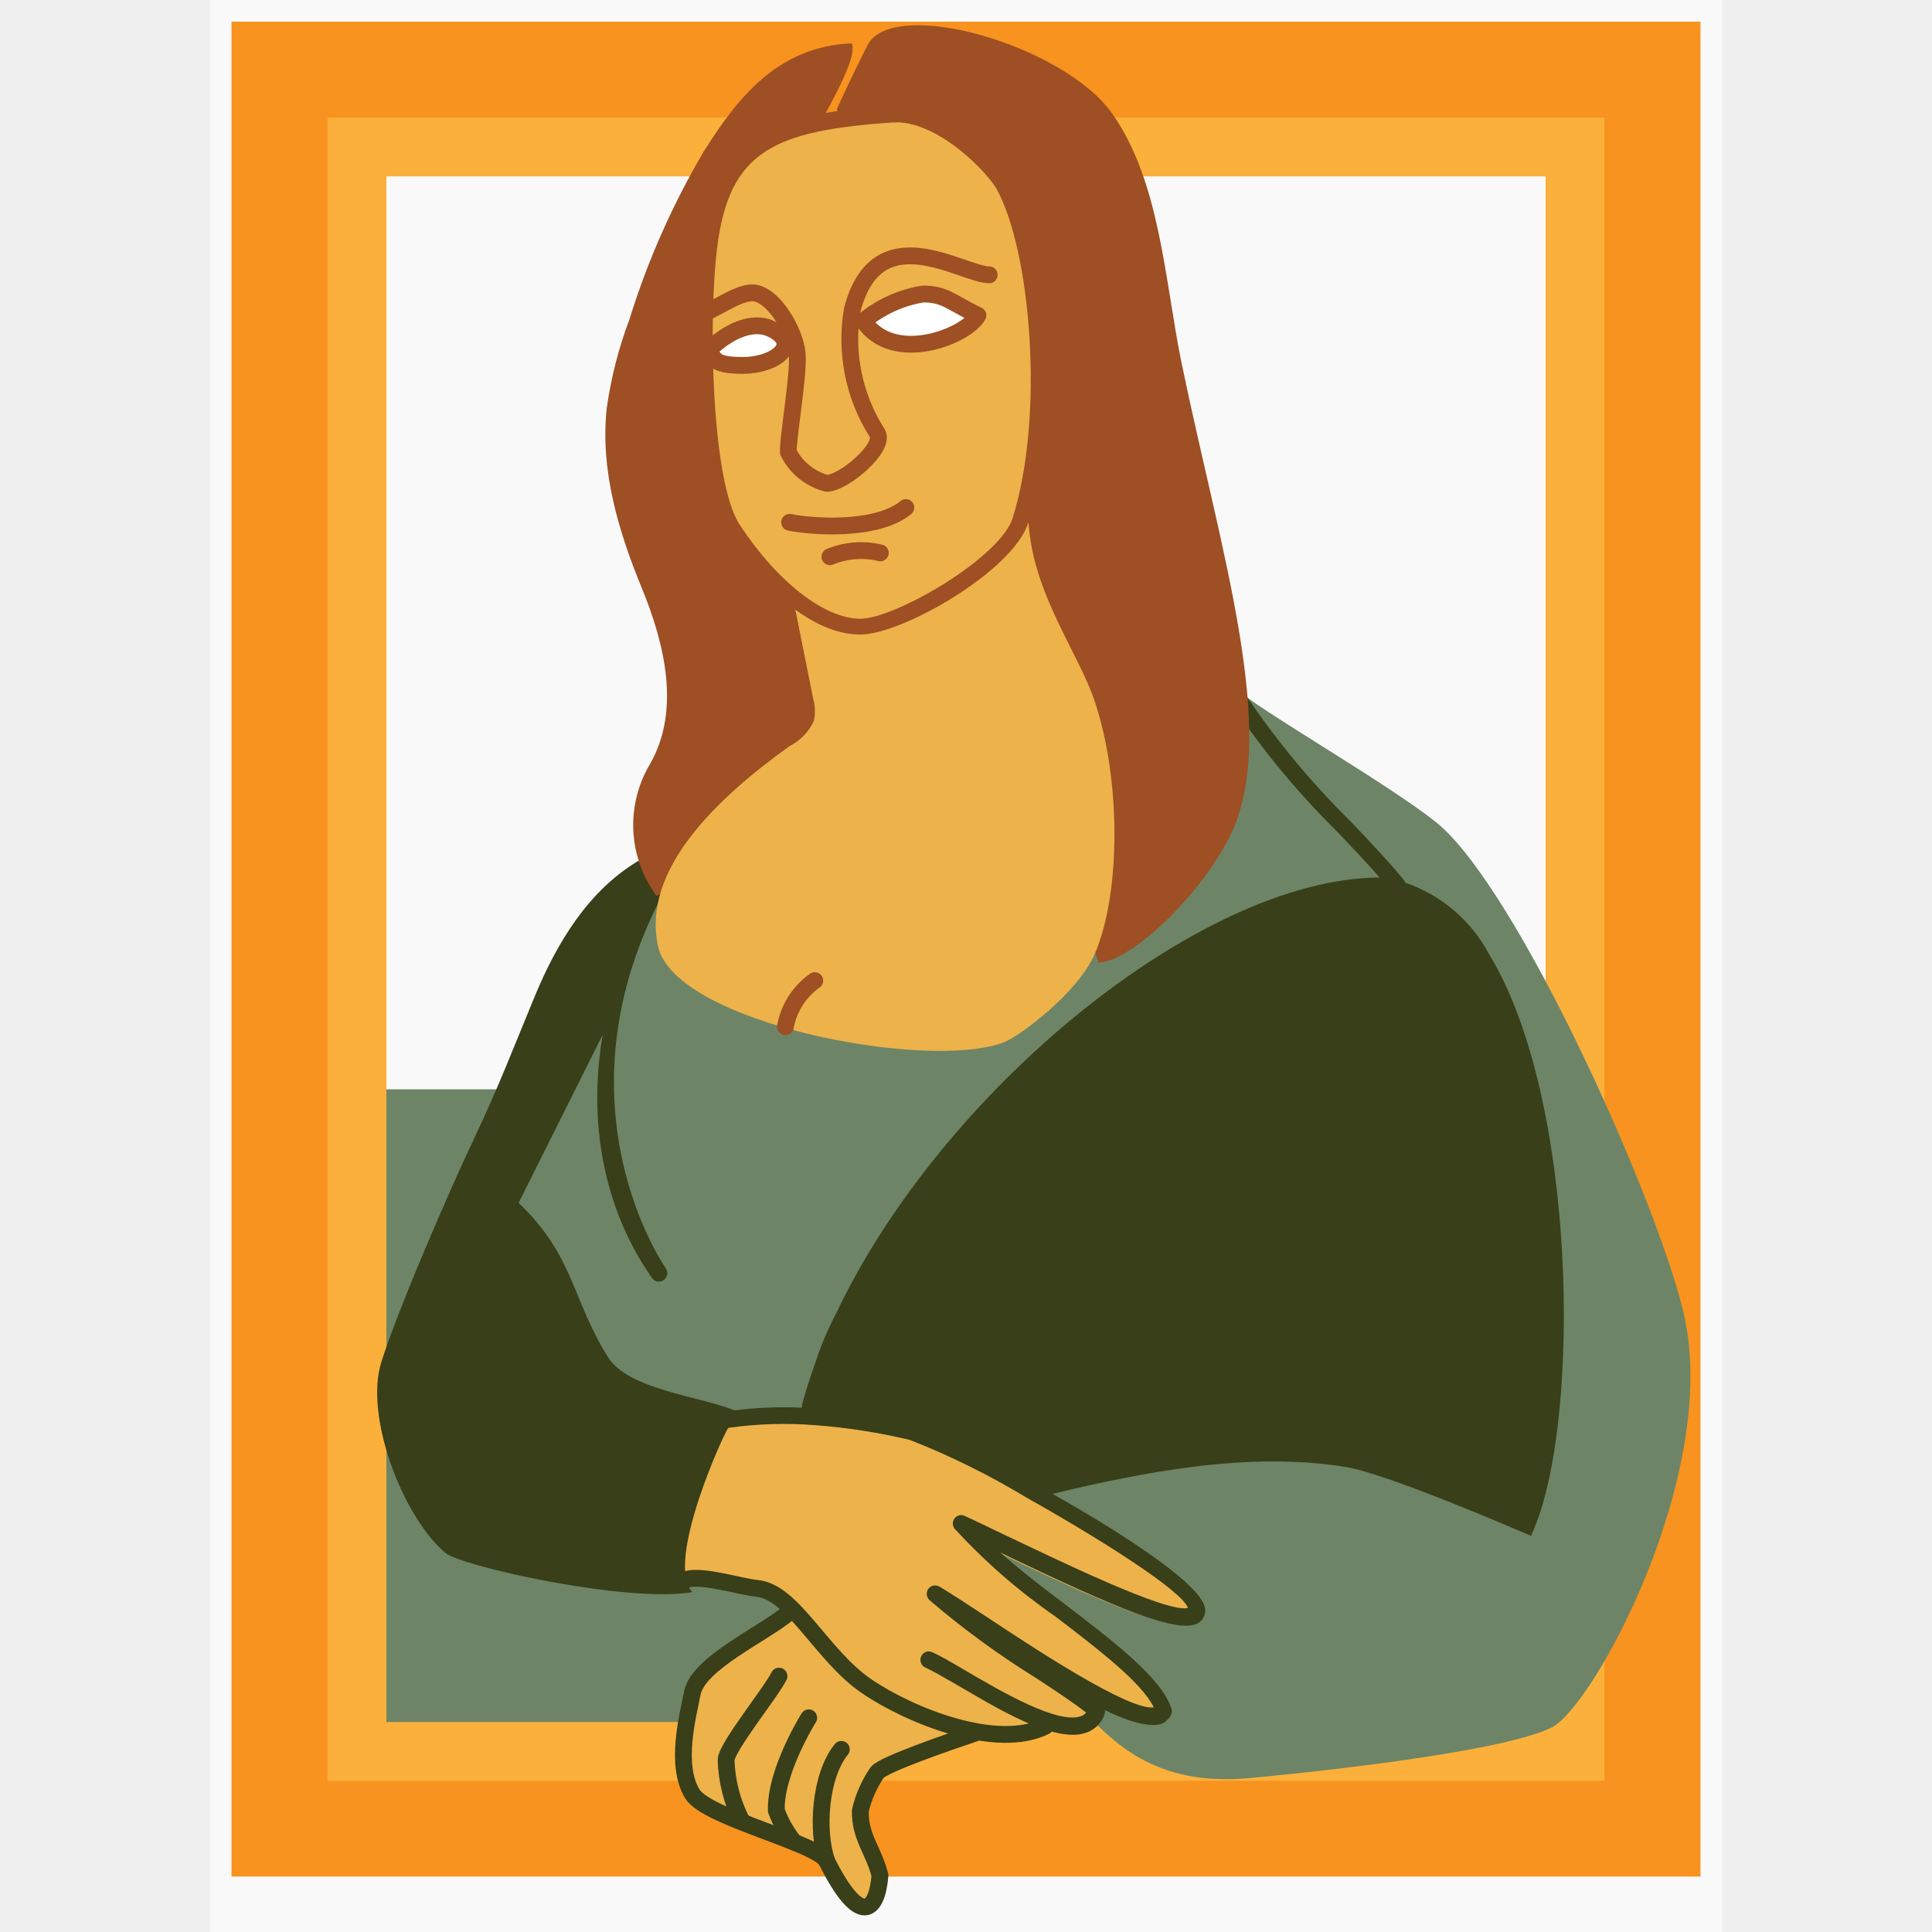
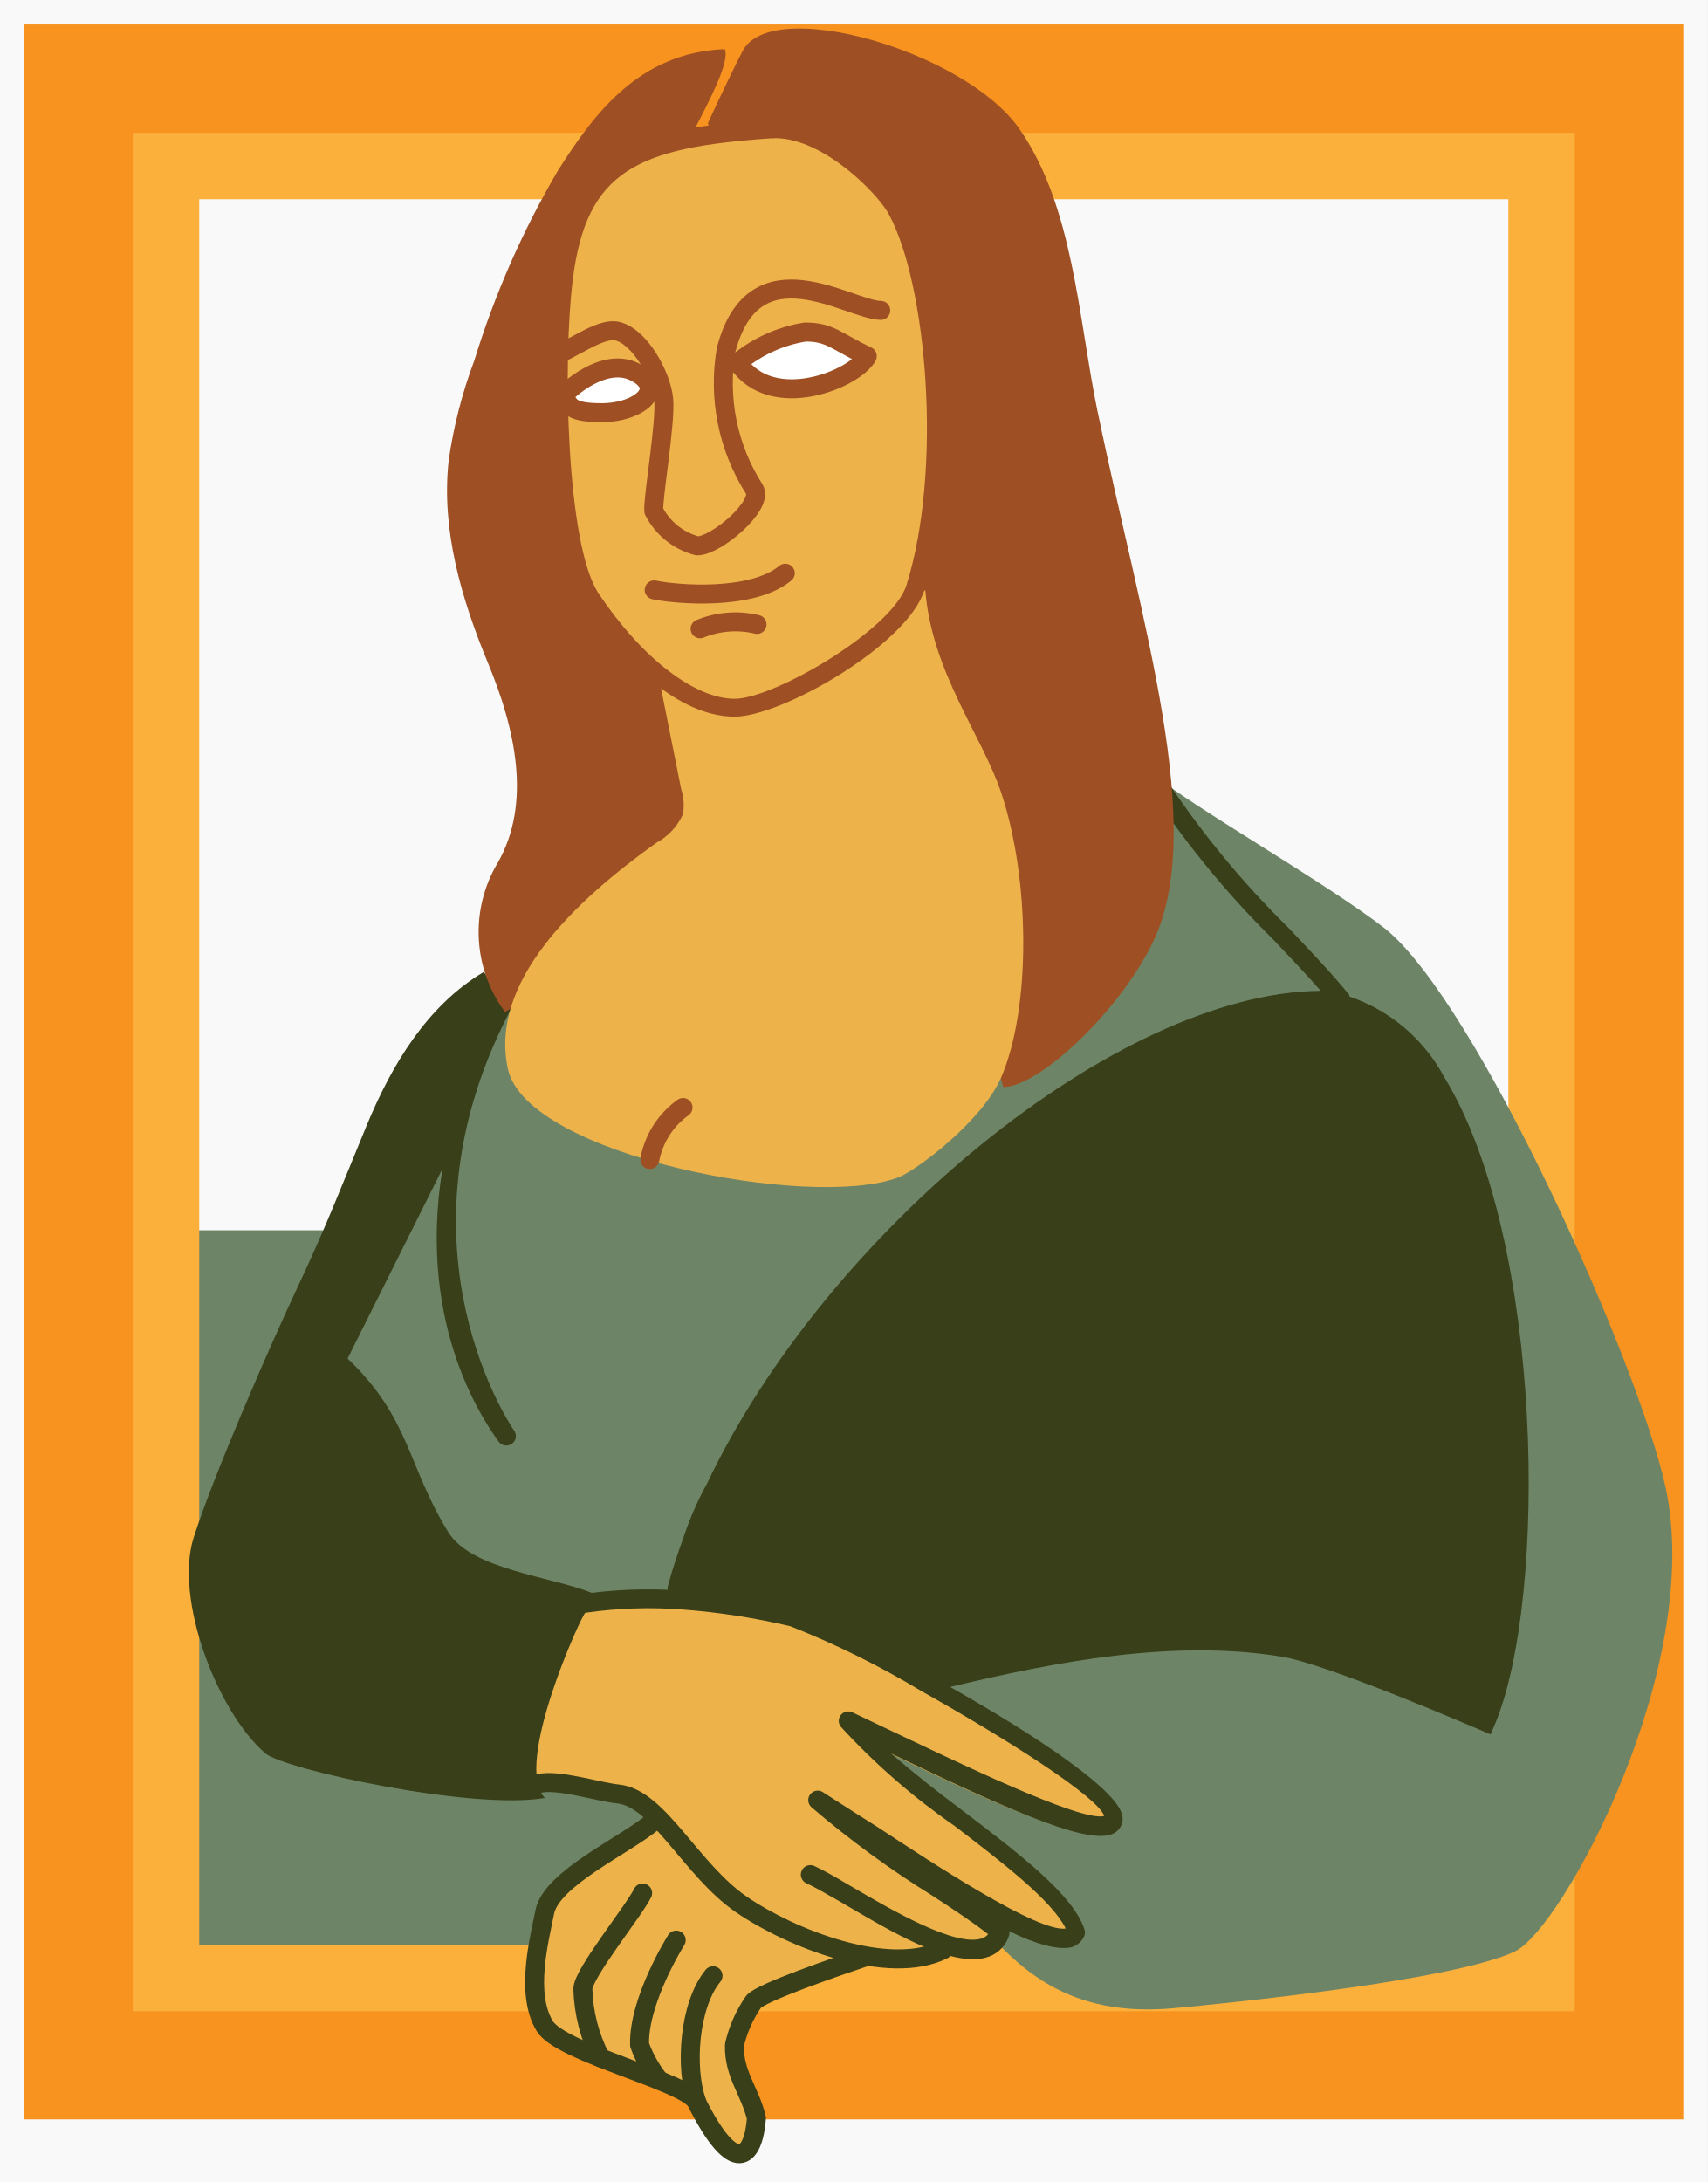
- <svg xmlns="http://www.w3.org/2000/svg" viewBox="0 0 115 115">
-   <rect x="12.5" width="90" height="115" style="fill:#f9f9f9" />
-   <rect x="17.28" y="4.8" width="80.45" height="103.41" style="fill:#f9f9f9" />
-   <path d="M94.22,8.29V104.7H20.78V8.29H94.22m7-7H13.78V111.7h87.44V1.29Z" style="fill:#f7931e" />
-   <rect x="20.34" y="64.84" width="42" height="39" style="fill:#6d8566" />
-   <path d="M92,10.5v92H23v-92H92M95.5,7h-76v99h76V7Z" style="fill:#fbb03b" />
-   <path d="M39.34,52.84c4.26-4.62,30.4-15.14,34-12,1.74,1.52,9.19,5.75,12.14,8.1,4.86,3.9,13.34,22.89,14.78,29.42,2.08,9.48-5.44,23.29-7.92,24.48-3.19,1.54-15.22,2.75-18,3-11,1-11-10-19-13-7.14-2.68-22.53-9.53-30-8C22.11,85.5,34.11,58.51,39.34,52.84Z" style="fill:#6d8566" />
-   <path d="M46.94,96c-1.49,1.26-5.39,3-5.73,4.78-.27,1.39-1.05,4.27,0,6,.87,1.42,7.47,2.93,8,4,2,4,3,3,3.17.85-.38-1.49-1.21-2.31-1.17-3.85a6.69,6.69,0,0,1,1-2.27c.35-.48,4.38-1.86,5.81-2.34" style="fill:#edb24a;stroke:#383f19;stroke-linecap:round;stroke-linejoin:round" />
-   <path d="M54.43,85a28.81,28.81,0,0,0-10.85-.71c-.26,0-4.14,3.65-4.4,4.68-.31,1.28.7,4.14.7,4.14.46.72,3.24,1.45,4.12,1.64a11.14,11.14,0,0,0,1.36.25c1,.1,2,1.29,3,2.55a15.48,15.48,0,0,0,3,3,16.87,16.87,0,0,0,8.31,2.87,5.52,5.52,0,0,0,2.5-.52.46.46,0,0,0,.2-.19,4.77,4.77,0,0,0,1.12.17,2.3,2.3,0,0,0,.81-.13,1.71,1.71,0,0,0,1-1.1.44.44,0,0,0,0-.2c1.41.69,2.5,1,3.17.82a1,1,0,0,0,.67-.58.47.47,0,0,0,0-.35c-.59-1.75-3.28-3.81-6.14-6-1.3-1-2.62-2-3.73-3,6.72,3.24,10.33,4.75,11.44,4a.84.84,0,0,0,.39-.73C71.24,93.27,56.06,85.38,54.43,85Z" style="fill:#edb24a" />
-   <path d="M40.9,94c1-.25,3.11.44,4.18.55,2.13.21,3.84,4,6.49,5.81s7.78,3.82,10.64,2.4" style="fill:none;stroke:#383f19;stroke-linecap:round;stroke-linejoin:round" />
-   <path d="M88.62,56.77a8.92,8.92,0,0,0-5-4.24s0-.06,0-.08c-.94-1.15-2.06-2.33-3.24-3.57a48.52,48.52,0,0,1-6.73-8.27.48.48,0,0,0-.68-.17.5.5,0,0,0-.18.68,49.22,49.22,0,0,0,6.87,8.45c.87.92,1.71,1.8,2.46,2.66C71.38,52.3,56,65,49.76,78.2a17.71,17.71,0,0,0-1.22,2.9c-.31.85-.58,1.7-.81,2.54a.76.76,0,0,0,0,.15,23.29,23.29,0,0,0-4,.16c-2.18-.87-6.33-1.23-7.55-3.18-2.18-3.52-2-6-5.31-9.17l5-10c-1.43,8.52,2.38,13.63,2.94,14.47a.49.49,0,0,0,.41.22.47.47,0,0,0,.28-.09.5.5,0,0,0,.14-.69c-.69-1-6.54-10.43-.11-22.43a.49.49,0,0,0-.21-.67.47.47,0,0,0-.38,0L38,51.24c-3,1.79-4.86,4.9-6.18,8.09s-2.12,5.32-3.6,8.44-4.5,10.08-5.52,13.3,1.25,9.17,3.8,11.36c1,.82,10.84,3,14.72,2.34-1.71-1.72,2-9.76,2.14-9.78a23.41,23.41,0,0,1,5.14-.16,35.75,35.75,0,0,1,5.66.88,45.63,45.63,0,0,1,6.92,3.42c4.42,2.48,9.3,5.57,9.63,6.58-1.24.34-8.06-3-11-4.39-.89-.43-1.68-.81-2.29-1.09a.49.49,0,0,0-.6.15.5.5,0,0,0,0,.61,35.71,35.71,0,0,0,6,5.23c2.53,1.93,5.13,3.92,5.86,5.41-1.45.21-6.94-3.39-9.91-5.36-1.16-.76-2.16-1.42-2.85-1.83a.51.51,0,0,0-.66.13.52.52,0,0,0,.06.67,51.42,51.42,0,0,0,6.44,4.7c1.13.75,2.13,1.4,2.89,2a.71.71,0,0,1-.3.21c-1.38.52-4.85-1.52-6.93-2.74-.83-.49-1.49-.87-1.94-1.07a.49.49,0,0,0-.65.26.5.5,0,0,0,.25.66c.39.17,1.06.56,1.83,1,2.18,1.27,5,3,6.95,3a2.25,2.25,0,0,0,.84-.14,1.74,1.74,0,0,0,1.06-1.12.5.5,0,0,0,0-.21c1.46.71,2.58,1,3.27.85a1.09,1.09,0,0,0,.69-.6.5.5,0,0,0,0-.36c-.6-1.81-3.38-3.93-6.33-6.19-1.34-1-2.7-2.06-3.84-3.07,6.92,3.33,10.65,4.89,11.79,4.18a.88.88,0,0,0,.4-.76c0-1.36-4.6-4.38-9.09-6.92,5.54-1.33,11.8-2.54,17.51-1.59,2.47.41,10.43,3.86,10.51,3.89l.46.2.2-.46C94.11,84.28,93.86,65.3,88.62,56.77Z" style="fill:#383f19" />
-   <path d="M41.9,9A47.11,47.11,0,0,0,37.47,19a24.8,24.8,0,0,0-1.35,5.26c-.41,3.66.67,7.31,2.07,10.71s2.32,7.34.5,10.51a7.1,7.1,0,0,0,.39,7.85l15.76-7.94L49.15,6.73C50,5.15,51,3.22,50.7,2.58,46.21,2.77,43.84,5.94,41.9,9Z" style="fill:#9e4f23" />
-   <path d="M70.33,21.6c-1-4.87-1.26-10.76-4.12-14.83s-13-7-14.56-4.1c-.35.65-1.23,2.5-1.84,3.82l15.57,50.8c1.85,0,6-3.86,7.83-7.52C76.21,43.77,72.66,32.88,70.33,21.6Z" style="fill:#9e4f23" />
-   <path d="M47.34,36.28l1.06,5.29a2.86,2.86,0,0,1,.05,1.33A3.16,3.16,0,0,1,47,44.41c-4.31,3.09-8.83,7.36-7.83,11.92s16,7.44,20.57,5.72c1-.39,4.46-3,5.43-5.28,1.56-3.64,1.55-10.37,0-15-1-3-3.66-6.35-3.95-10.67" style="fill:#edb24a" />
-   <path d="M51.21,37.27c-2.33,0-5.17-2.16-7.58-5.78-1.83-2.75-2-12.64-1.44-16.89C43,8.48,46,7.28,53.09,6.79h.25c2.86,0,5.87,3.21,6.44,4.23,2.07,3.74,2.93,13.68,1,19.94C59.93,33.6,53.53,37.27,51.21,37.27Z" style="fill:#edb24a" />
-   <path d="M53.34,7.28c2.61,0,5.49,3.05,6,4,2,3.66,2.86,13.4.94,19.55-.74,2.37-7,6-9.07,6s-4.85-2.08-7.16-5.56c-1.71-2.55-1.9-12.26-1.36-16.55C43.41,9,46.05,7.78,53.12,7.29h.22m0-1h-.29c-6.84.48-10.51,1.6-11.35,8.25-.5,4-.49,14.23,1.51,17.23s5,6,8,6c2.5,0,9.12-3.8,10-6.67,2-6.33,1.14-16.45-1-20.33-.61-1.11-3.77-4.49-6.87-4.49Z" style="fill:#9e4f23" />
-   <path d="M47,31.09c1.17.25,5.16.58,6.92-.88" style="fill:none;stroke:#9e4f23;stroke-linecap:round;stroke-linejoin:round" />
-   <path d="M49.4,33.14a4.86,4.86,0,0,1,3-.23" style="fill:none;stroke:#9e4f23;stroke-linecap:round;stroke-linejoin:round" />
-   <path d="M41.46,18.79c1-.21,2.61-1.58,3.57-1.33,1.18.31,2.3,2.34,2.42,3.58s-.6,5.28-.52,5.89a3.57,3.57,0,0,0,2.28,1.84c1,0,3.56-2.17,3-3a10.4,10.4,0,0,1-1.48-7.33c1.48-5.67,6.48-2.11,8.15-2.08" style="fill:none;stroke:#9e4f23;stroke-linecap:round;stroke-linejoin:round" />
-   <path d="M42.12,21c.57.21.09.75,2.09.75s3.5-1.29,1.72-2.16S41.93,21,42.12,21Z" style="fill:#fff;stroke:#9e4f23;stroke-linecap:round;stroke-linejoin:round" />
-   <path d="M54.94,17.5c1.31,0,1.63.48,3.27,1.27-.64,1.21-5,3-6.81.34A7.37,7.37,0,0,1,54.94,17.5Z" style="fill:#fff;stroke:#9e4f23;stroke-linecap:round;stroke-linejoin:round" />
-   <path d="M48.5,58.37a4.32,4.32,0,0,0-1.75,2.74" style="fill:none;stroke:#9e4f23;stroke-linecap:round;stroke-linejoin:round" />
-   <path d="M46.37,99.77c-.45.93-3.15,4.25-3.15,5a8.57,8.57,0,0,0,.93,3.62" style="fill:none;stroke:#383f19;stroke-linecap:round;stroke-linejoin:round" />
-   <path d="M48.14,102.25s-2,3.18-1.93,5.52a6.52,6.52,0,0,0,1.06,1.88" style="fill:none;stroke:#383f19;stroke-linecap:round;stroke-linejoin:round" />
-   <path d="M50.08,104.13c-1.27,1.55-1.49,4.85-.87,6.64" style="fill:none;stroke:#383f19;stroke-linecap:round;stroke-linejoin:round" />
+ <svg xmlns="http://www.w3.org/2000/svg" id="Layer_1" data-name="Layer 1" viewBox="0 0 90 115">
+   <defs>
+     <style>.cls-1{fill:#f9f9f9;}.cls-2{fill:#f7931e;}.cls-3{fill:#6d8566;}.cls-4{fill:#fbb03b;}.cls-5,.cls-6{fill:#edb24a;}.cls-5,.cls-7{stroke:#383f19;}.cls-10,.cls-11,.cls-5,.cls-7{stroke-linecap:round;stroke-linejoin:round;}.cls-10,.cls-7{fill:none;}.cls-8{fill:#383f19;}.cls-9{fill:#9e4f23;}.cls-10,.cls-11{stroke:#9e4f23;}.cls-11{fill:#fff;}</style>
+   </defs>
+   <rect class="cls-1" width="90" height="115" />
+   <rect class="cls-1" x="4.78" y="4.8" width="80.45" height="103.41" />
+   <path class="cls-2" d="M81.72,8.29V104.7H8.28V8.29H81.72m7-7H1.28V111.7H88.72V1.29Z" />
+   <rect class="cls-3" x="7.84" y="64.84" width="42" height="39" />
+   <path class="cls-4" d="M79.5,10.5v92h-69v-92h69M83,7H7v99H83V7Z" />
+   <path class="cls-3" d="M26.84,52.84c4.26-4.62,30.4-15.14,34-12C62.58,42.36,70,46.59,73,48.94c4.86,3.9,13.34,22.89,14.78,29.42,2.08,9.48-5.44,23.29-7.92,24.48-3.19,1.54-15.22,2.75-18,3-11,1-11-10-19-13-7.14-2.68-22.53-9.53-30-8C9.61,85.5,21.61,58.51,26.84,52.84Z" />
+   <path class="cls-5" d="M34.44,96c-1.49,1.26-5.39,3-5.73,4.78-.27,1.4-1.05,4.27,0,6,.86,1.42,7.47,2.93,8,4,2,4,3,3,3.16.85-.37-1.49-1.2-2.31-1.16-3.85a6.57,6.57,0,0,1,1-2.27c.35-.48,4.38-1.86,5.81-2.34" />
+   <path class="cls-6" d="M41.93,85a28.85,28.85,0,0,0-10.84-.71c-.26,0-4.14,3.65-4.4,4.68-.32,1.28.7,4.14.7,4.14.46.72,3.24,1.46,4.12,1.65a13.41,13.41,0,0,0,1.36.25c1,.1,2,1.29,3,2.55a15.8,15.8,0,0,0,3,3,16.86,16.86,0,0,0,8.31,2.87,5.62,5.62,0,0,0,2.5-.52.47.47,0,0,0,.19-.19,4.79,4.79,0,0,0,1.12.17,2.32,2.32,0,0,0,.81-.13,1.69,1.69,0,0,0,1-1.1.47.47,0,0,0,0-.2c1.41.69,2.5,1,3.17.82a1,1,0,0,0,.67-.58.48.48,0,0,0,0-.35c-.58-1.75-3.28-3.82-6.14-6-1.3-1-2.62-2-3.73-3,6.71,3.23,10.33,4.74,11.44,4a.84.84,0,0,0,.4-.74C58.74,93.27,43.56,85.38,41.93,85Z" />
+   <path class="cls-7" d="M28.4,94c1-.25,3.11.44,4.18.55,2.13.21,3.84,4,6.49,5.82s7.78,3.81,10.64,2.39" />
+   <path class="cls-8" d="M76.12,56.77a8.92,8.92,0,0,0-5-4.25s0-.05,0-.08c-.94-1.15-2.06-2.33-3.24-3.57a48.34,48.34,0,0,1-6.73-8.27.5.5,0,0,0-.86.51,49.19,49.19,0,0,0,6.86,8.45c.87.92,1.71,1.8,2.46,2.66C58.88,52.3,43.52,65,37.26,78.2A16.9,16.9,0,0,0,36,81.1c-.31.85-.59,1.7-.81,2.54a.48.48,0,0,0,0,.15,24.08,24.08,0,0,0-4,.16c-2.17-.87-6.33-1.23-7.55-3.18-2.18-3.52-2-6-5.32-9.17l5-10C21.93,70.1,25.74,75.21,26.3,76a.5.5,0,0,0,.83-.55c-.69-1-6.54-10.43-.11-22.43a.5.5,0,0,0-.2-.68.49.49,0,0,0-.39,0l-.94-1.11c-3,1.79-4.85,4.91-6.17,8.1s-2.13,5.31-3.6,8.43-4.51,10.09-5.52,13.3,1.24,9.17,3.8,11.36c1,.83,10.84,3,14.72,2.34C27,93.05,30.71,85,30.85,85A23.31,23.31,0,0,1,36,84.83a36.71,36.71,0,0,1,5.66.88,46.47,46.47,0,0,1,6.91,3.42c4.42,2.48,9.3,5.57,9.63,6.58-1.24.34-8.06-3-11-4.38l-2.29-1.09a.5.5,0,0,0-.6.76,35.75,35.75,0,0,0,6,5.23c2.52,1.93,5.12,3.92,5.86,5.41-1.45.22-6.94-3.39-9.92-5.35C45,95.51,44,94.85,43.35,94.44a.5.5,0,0,0-.59.8,51.68,51.68,0,0,0,6.43,4.7c1.13.74,2.13,1.4,2.89,2a.7.7,0,0,1-.3.21c-1.38.52-4.85-1.52-6.93-2.74-.83-.49-1.49-.87-1.94-1.07a.5.5,0,0,0-.4.92c.39.17,1.06.56,1.83,1,2.17,1.27,5,3,6.95,3a2.39,2.39,0,0,0,.84-.14,1.74,1.74,0,0,0,1.06-1.13.49.49,0,0,0,0-.21c1.45.71,2.58,1,3.27.85a1.06,1.06,0,0,0,.69-.6.5.5,0,0,0,0-.36c-.6-1.81-3.38-3.93-6.33-6.18-1.34-1-2.7-2.07-3.85-3.07,6.92,3.33,10.65,4.89,11.79,4.17a.86.86,0,0,0,.41-.76c0-1.36-4.61-4.38-9.09-6.92,5.54-1.33,11.8-2.54,17.51-1.59,2.47.41,10.43,3.86,10.51,3.89l.46.2.2-.46C81.61,84.28,81.36,65.3,76.12,56.77Z" />
+   <path class="cls-9" d="M29.4,9A47.13,47.13,0,0,0,25,19a24.94,24.94,0,0,0-1.35,5.26c-.41,3.65.67,7.31,2.08,10.71s2.32,7.34.5,10.51a7.1,7.1,0,0,0,.38,7.85l15.76-7.94L36.65,6.73c.82-1.58,1.82-3.51,1.55-4.14C33.71,2.77,31.34,5.94,29.4,9Z" />
+   <path class="cls-9" d="M57.83,21.6c-1-4.87-1.26-10.76-4.12-14.83s-13-7-14.56-4.1c-.35.65-1.23,2.5-1.84,3.82L52.88,57.29c1.85,0,6-3.86,7.83-7.52C63.71,43.77,60.16,32.88,57.83,21.6Z" />
+   <path class="cls-6" d="M34.84,36.28l1.06,5.3A2.85,2.85,0,0,1,36,42.9a3.19,3.19,0,0,1-1.41,1.52c-4.31,3.08-8.82,7.35-7.82,11.92s16,7.44,20.56,5.72c1-.38,4.46-3,5.44-5.28,1.56-3.63,1.54-10.37,0-15-1-3-3.66-6.35-4-10.67" />
+   <path class="cls-6" d="M38.71,37.27c-2.34,0-5.17-2.16-7.58-5.78-1.83-2.75-2-12.64-1.44-16.89.77-6.12,3.84-7.32,10.9-7.81h.25c2.86,0,5.87,3.21,6.43,4.23,2.08,3.74,2.94,13.68,1,19.94C47.43,33.6,41,37.27,38.71,37.27Z" />
+   <path class="cls-9" d="M40.84,7.28c2.61,0,5.48,3,6,4,2,3.66,2.86,13.4.94,19.55-.74,2.37-7,6-9.06,6s-4.85-2.08-7.17-5.55c-1.7-2.55-1.9-12.26-1.36-16.55C30.91,9,33.55,7.78,40.62,7.29h.22m0-1h-.29C33.71,6.77,30,7.89,29.2,14.54c-.5,4-.48,14.23,1.52,17.23s5,6,8,6c2.49,0,9.12-3.8,10-6.67,2-6.33,1.14-16.45-1-20.33-.61-1.1-3.77-4.49-6.87-4.49Z" />
+   <path class="cls-10" d="M34.48,31.09c1.17.25,5.15.58,6.91-.88" />
+   <path class="cls-10" d="M36.9,33.14a4.89,4.89,0,0,1,3-.23" />
+   <path class="cls-10" d="M29,18.79c1-.21,2.61-1.58,3.56-1.33,1.19.31,2.3,2.34,2.42,3.58s-.59,5.28-.52,5.89a3.58,3.58,0,0,0,2.29,1.84c1,0,3.55-2.17,3-3a10.39,10.39,0,0,1-1.48-7.33c1.48-5.67,6.48-2.1,8.15-2.08" />
+   <path class="cls-11" d="M29.62,21c.57.21.09.75,2.09.75s3.49-1.29,1.72-2.16S29.43,21,29.62,21Z" />
+   <path class="cls-11" d="M42.44,17.5c1.31,0,1.62.48,3.27,1.27-.65,1.21-5,3-6.82.34A7.34,7.34,0,0,1,42.44,17.5Z" />
+   <path class="cls-10" d="M36,58.37a4.37,4.37,0,0,0-1.75,2.74" />
+   <path class="cls-7" d="M33.87,99.77c-.45.93-3.15,4.25-3.15,5.06a8.52,8.52,0,0,0,.93,3.62" />
+   <path class="cls-7" d="M35.64,102.25s-2,3.18-1.93,5.52a6.57,6.57,0,0,0,1.05,1.88" />
+   <path class="cls-7" d="M37.58,104.13c-1.27,1.55-1.49,4.85-.86,6.64" />
</svg>
